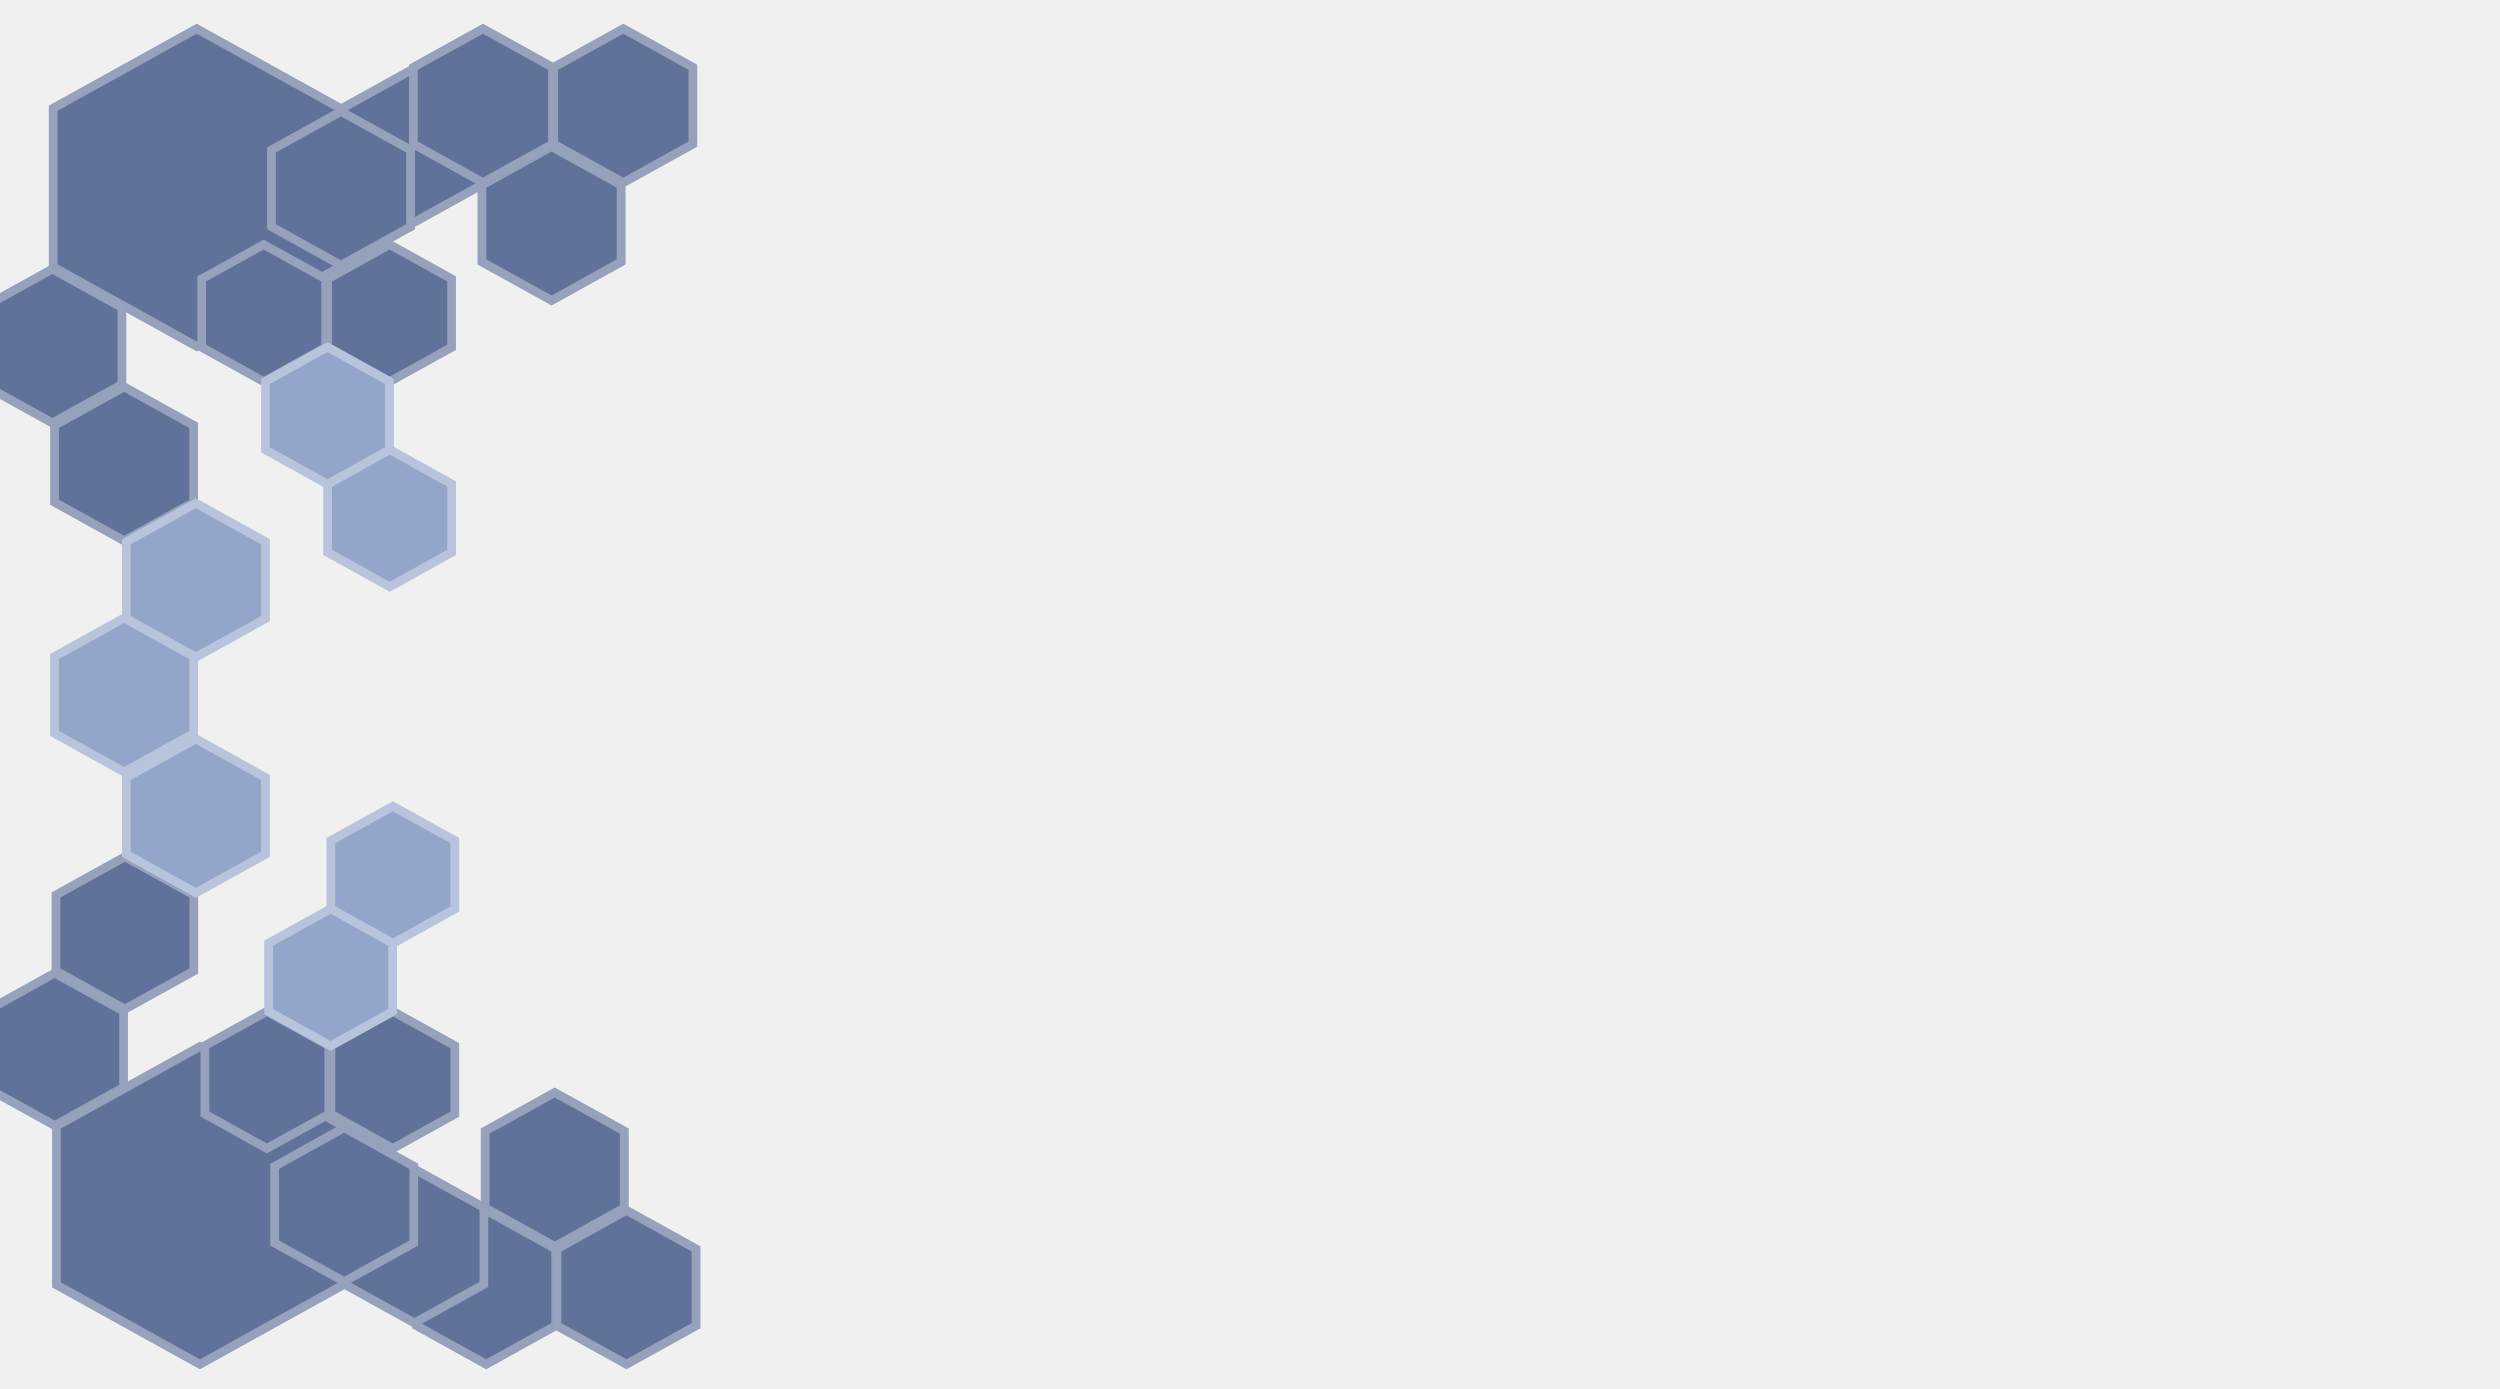
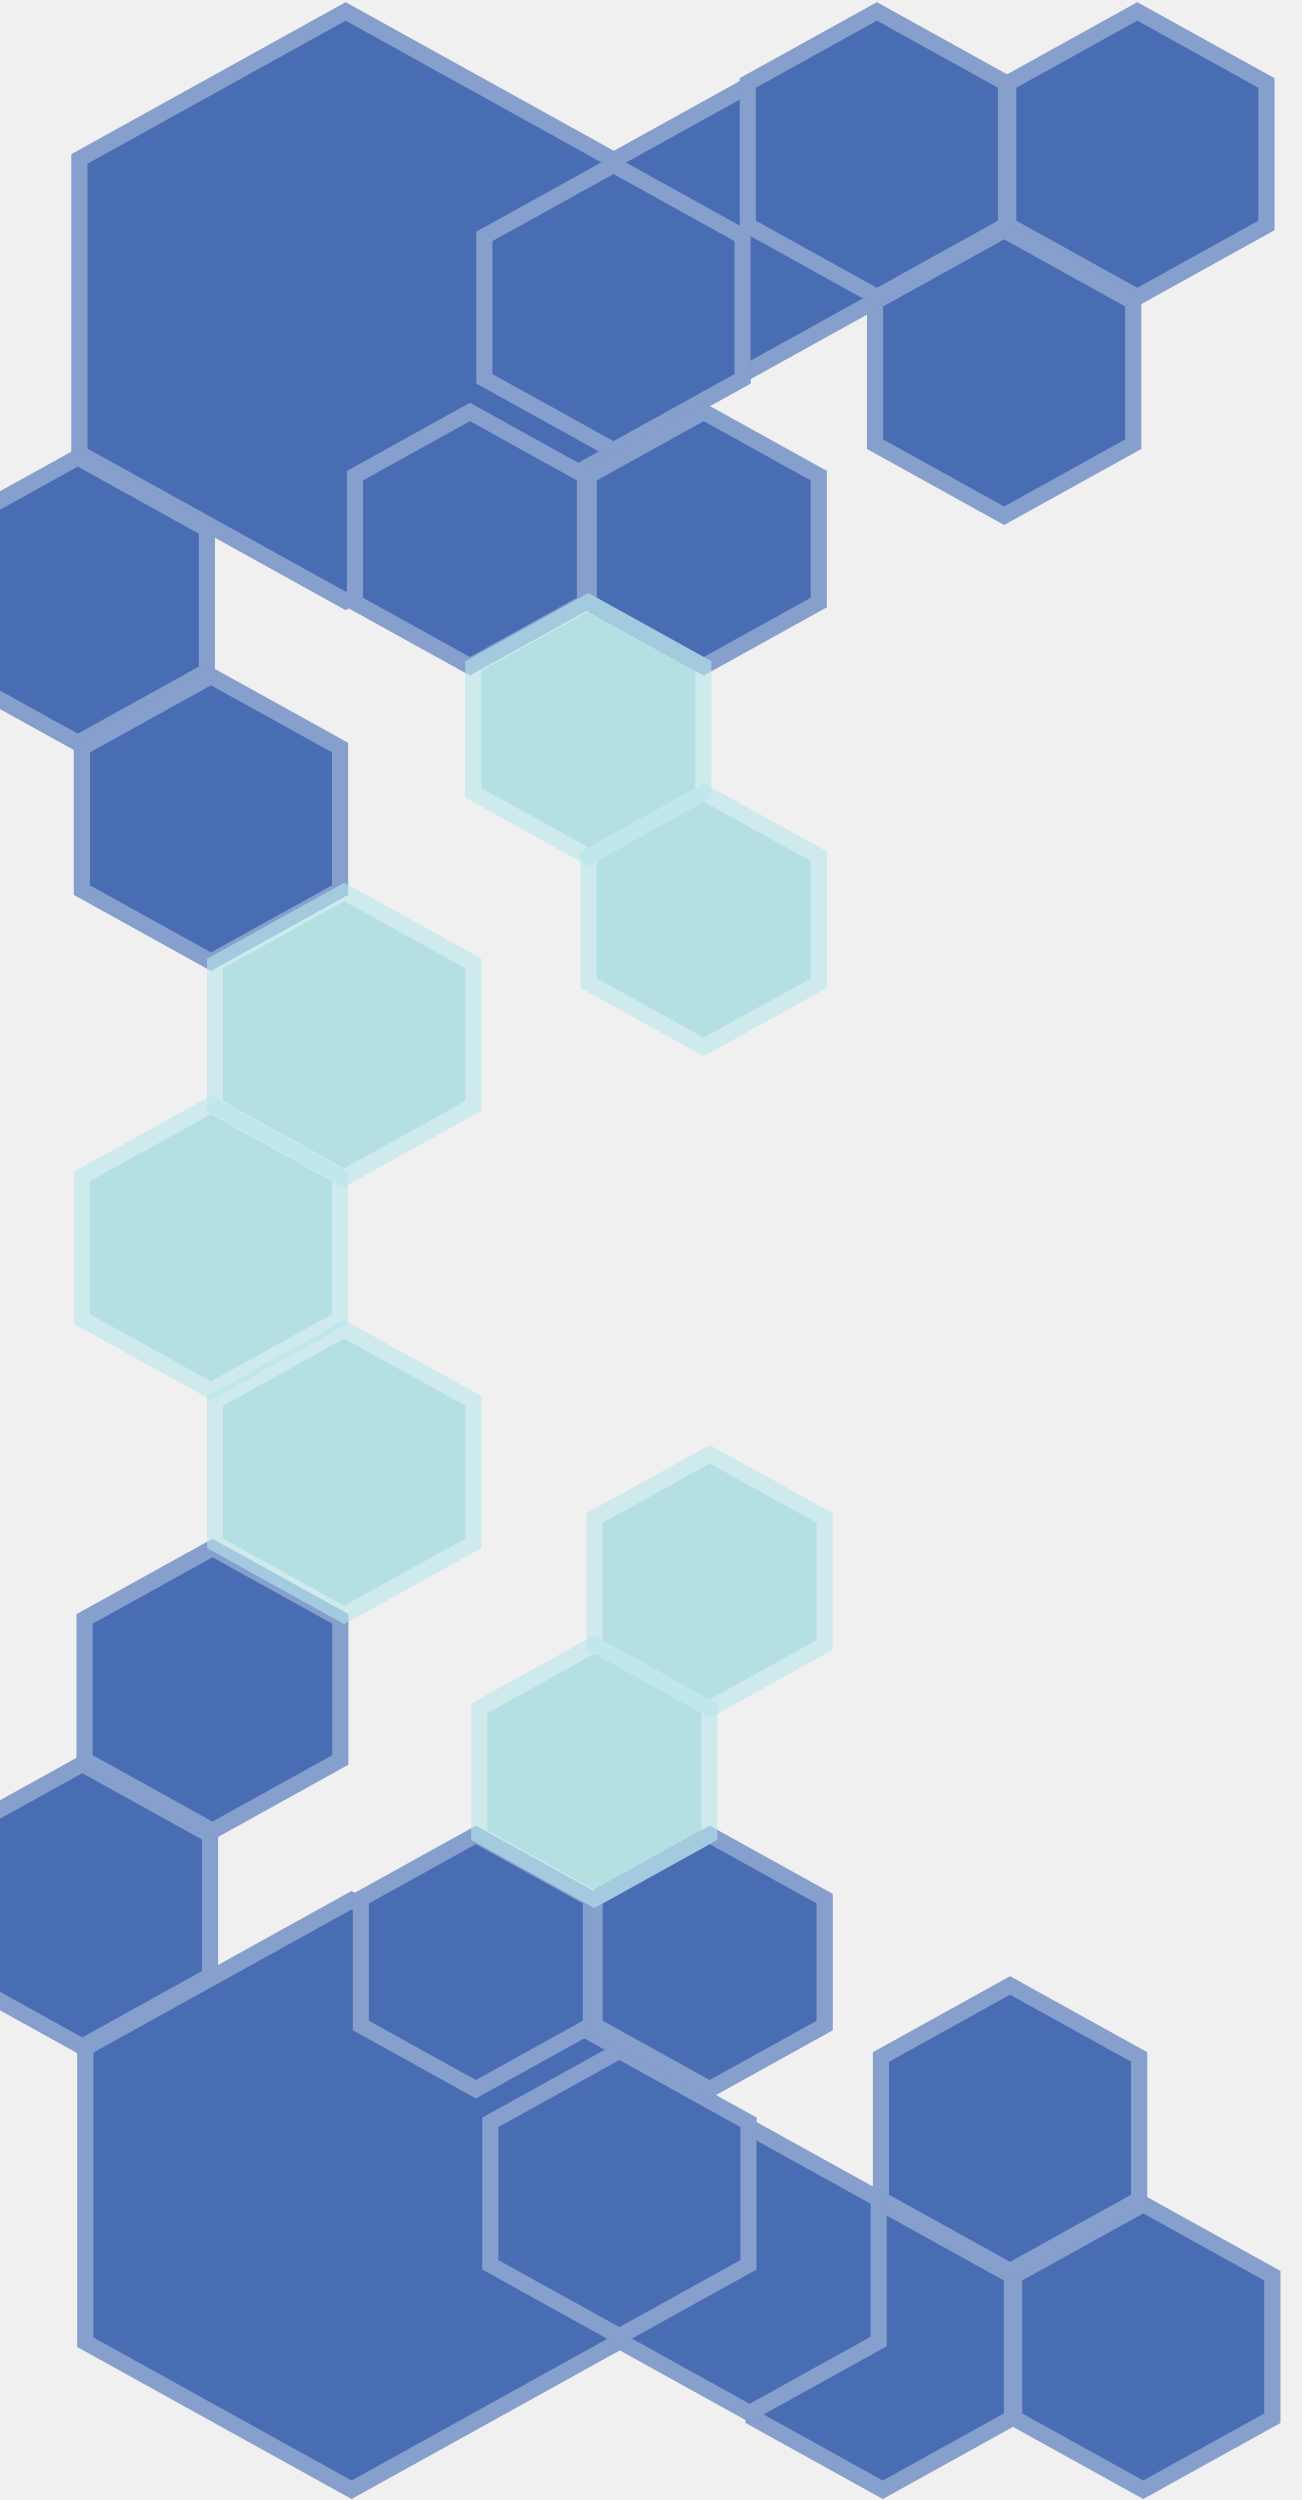
- <svg xmlns="http://www.w3.org/2000/svg" width="1440" height="800" viewBox="0 0 1440 800" fill="none">
-   <path d="M113.283 13.702L198.407 60.87V155.205L113.283 202.373L28.158 155.205V60.87L113.283 13.702Z" fill="#607299" />
-   <path d="M30.658 62.343L113.283 16.56L195.907 62.343V153.732L113.283 199.515L30.658 153.733V62.343Z" stroke="white" stroke-opacity="0.34" stroke-width="5" />
-   <path d="M236.838 37.507L279.401 61.09V108.258L236.838 131.842L194.276 108.258V61.09L236.838 37.507Z" fill="#607299" />
-   <path d="M196.776 62.563L236.838 40.365L276.901 62.563V106.785L236.838 128.984L196.776 106.785V62.563Z" stroke="white" stroke-opacity="0.34" stroke-width="5" />
-   <path d="M196.419 61.311L238.981 84.895V132.062L196.419 155.646L153.856 132.062V84.895L196.419 61.311Z" fill="#607299" />
-   <path d="M156.356 86.368L196.419 64.169L236.481 86.368V130.589L196.419 152.788L156.356 130.589V86.368Z" stroke="white" stroke-opacity="0.34" stroke-width="5" />
-   <path d="M224.437 256.153L262.623 277.312V319.631L224.437 340.79L186.25 319.631V277.312L224.437 256.153Z" fill="#93A5C9" />
-   <path d="M188.75 278.785L224.437 259.011L260.123 278.785V318.158L224.437 337.932L188.75 318.158V278.785Z" stroke="white" stroke-opacity="0.34" stroke-width="5" />
-   <path d="M224.437 138.013L262.623 159.173V201.491L224.437 222.651L186.25 201.491V159.173L224.437 138.013Z" fill="#607299" />
-   <path d="M188.75 160.646L224.437 140.872L260.123 160.646V200.019L224.437 219.793L188.75 200.019V160.646Z" stroke="white" stroke-opacity="0.34" stroke-width="5" />
-   <path d="M30.147 152.12L72.709 175.704V222.871L30.147 246.455L-12.416 222.871V175.704L30.147 152.12Z" fill="#607299" />
-   <path d="M-9.916 177.176L30.147 154.978L70.209 177.176V221.398L30.147 243.597L-9.916 221.398V177.176Z" stroke="white" stroke-opacity="0.34" stroke-width="5" />
-   <path d="M71.485 220.006L114.047 243.59V290.757L71.485 314.341L28.923 290.757V243.59L71.485 220.006Z" fill="#607299" />
-   <path d="M31.423 245.063L71.485 222.864L111.547 245.063V289.284L71.485 311.483L31.423 289.284V245.063Z" stroke="white" stroke-opacity="0.34" stroke-width="5" />
-   <path d="M112.823 287.01L155.386 310.594V357.762L112.823 381.346L70.261 357.762V310.594L112.823 287.01Z" fill="#93A5C9" />
-   <path d="M72.761 312.067L112.823 289.869L152.886 312.067V356.289L112.823 378.488L72.761 356.289V312.067Z" stroke="white" stroke-opacity="0.34" stroke-width="5" />
-   <path d="M71.485 353.133L114.047 376.717V423.885L71.485 447.469L28.923 423.885V376.717L71.485 353.133Z" fill="#93A5C9" />
-   <path d="M31.423 378.19L71.485 355.991L111.547 378.19V422.412L71.485 444.611L31.423 422.412V378.19Z" stroke="white" stroke-opacity="0.34" stroke-width="5" />
-   <path d="M31.525 557.674L73.689 581.037V627.764L31.525 651.127L-10.64 627.764V581.037L31.525 557.674Z" fill="#607299" />
-   <path d="M-8.14 582.51L31.525 560.532L71.189 582.51V626.291L31.525 648.269L-8.14 626.291V582.51Z" stroke="white" stroke-opacity="0.34" stroke-width="5" />
-   <path d="M71.944 490.669L114.109 514.032V560.759L71.944 584.123L29.78 560.759V514.032L71.944 490.669Z" fill="#607299" />
-   <path d="M32.28 515.505L71.944 493.527L111.609 515.505V559.286L71.944 581.265L32.28 559.286V515.505Z" stroke="white" stroke-opacity="0.34" stroke-width="5" />
-   <path d="M359.016 13.702L401.578 37.286V84.454L359.016 108.038L316.454 84.454V37.286L359.016 13.702Z" fill="#607299" />
-   <path d="M318.954 38.759L359.016 16.56L399.078 38.759V82.981L359.016 105.18L318.954 82.981V38.759Z" stroke="white" stroke-opacity="0.34" stroke-width="5" />
-   <path d="M317.678 81.588L360.24 105.172V152.34L317.678 175.924L275.115 152.34V105.172L317.678 81.588Z" fill="#607299" />
-   <path d="M277.615 106.645L317.678 84.447L357.74 106.645V150.867L317.678 173.066L277.615 150.867V106.645Z" stroke="white" stroke-opacity="0.34" stroke-width="5" />
-   <path d="M278.177 13.702L320.739 37.286V84.454L278.177 108.038L235.614 84.454V37.286L278.177 13.702Z" fill="#607299" />
-   <path d="M238.114 38.759L278.177 16.56L318.239 38.759V82.981L278.177 105.18L238.114 82.981V38.759Z" stroke="white" stroke-opacity="0.34" stroke-width="5" />
-   <path d="M151.865 138.013L190.052 159.173V201.491L151.865 222.651L113.679 201.491V159.173L151.865 138.013Z" fill="#607299" />
-   <path d="M116.179 160.646L151.865 140.872L187.552 160.646V200.019L151.865 219.793L116.179 200.019V160.646Z" stroke="white" stroke-opacity="0.34" stroke-width="5" />
-   <path d="M115.12 788.663L200.245 741.496V647.16L115.12 599.992L29.995 647.16V741.496L115.12 788.663Z" fill="#607299" />
-   <path d="M32.495 740.023L115.12 785.805L197.745 740.023V648.633L115.12 602.851L32.495 648.633V740.023Z" stroke="white" stroke-opacity="0.34" stroke-width="5" />
-   <path d="M280.014 788.663L322.576 765.079V717.912L280.014 694.328L237.452 717.912V765.079L280.014 788.663Z" fill="#607299" />
-   <path d="M239.952 763.607L280.014 785.805L320.076 763.607V719.385L280.014 697.186L239.952 719.385V763.607Z" stroke="white" stroke-opacity="0.34" stroke-width="5" />
-   <path d="M360.853 788.663L403.415 765.079V717.912L360.853 694.328L318.291 717.912V765.079L360.853 788.663Z" fill="#607299" />
-   <path d="M320.791 763.607L360.853 785.805L400.915 763.607V719.385L360.853 697.186L320.791 719.385V763.607Z" stroke="white" stroke-opacity="0.34" stroke-width="5" />
-   <path d="M319.515 720.777L362.077 697.193V650.025L319.515 626.442L276.953 650.025V697.193L319.515 720.777Z" fill="#607299" />
-   <path d="M279.453 695.72L319.515 717.919L359.577 695.72V651.498L319.515 629.3L279.453 651.498V695.72Z" stroke="white" stroke-opacity="0.34" stroke-width="5" />
-   <path d="M238.675 764.859L281.238 741.275V694.107L238.675 670.524L196.113 694.107V741.275L238.675 764.859Z" fill="#607299" />
-   <path d="M198.613 739.802L238.675 762.001L278.738 739.802V695.58L238.675 673.382L198.613 695.58V739.802Z" stroke="white" stroke-opacity="0.34" stroke-width="5" />
-   <path d="M198.256 741.055L240.818 717.471V670.303L198.256 646.719L155.694 670.303V717.471L198.256 741.055Z" fill="#607299" />
-   <path d="M158.194 715.998L198.256 738.197L238.318 715.998V671.776L198.256 649.577L158.194 671.776V715.998Z" stroke="white" stroke-opacity="0.34" stroke-width="5" />
-   <path d="M153.702 664.352L191.889 643.193V600.874L153.702 579.715L115.516 600.874V643.193L153.702 664.352Z" fill="#607299" />
-   <path d="M118.016 641.72L153.702 661.494L189.389 641.72V602.347L153.702 582.573L118.016 602.347V641.72Z" stroke="white" stroke-opacity="0.34" stroke-width="5" />
-   <path d="M226.274 546.212L264.461 525.053V482.734L226.274 461.575L188.087 482.734V525.053L226.274 546.212Z" fill="#93A5C9" />
-   <path d="M190.587 523.58L226.274 543.354L261.961 523.58V484.207L226.274 464.433L190.587 484.207V523.58Z" stroke="white" stroke-opacity="0.34" stroke-width="5" />
-   <path d="M226.274 664.352L264.461 643.193V600.874L226.274 579.715L188.087 600.874V643.193L226.274 664.352Z" fill="#607299" />
-   <path d="M190.587 641.72L226.274 661.494L261.961 641.72V602.347L226.274 582.573L190.587 602.347V641.72Z" stroke="white" stroke-opacity="0.34" stroke-width="5" />
-   <path d="M190.447 605.282L228.634 584.123V541.804L190.447 520.645L152.261 541.804V584.123L190.447 605.282Z" fill="#93A5C9" />
-   <path d="M154.761 582.65L190.447 602.424L226.134 582.65V543.277L190.447 523.503L154.761 543.277V582.65Z" stroke="white" stroke-opacity="0.34" stroke-width="5" />
-   <path d="M112.823 422.783L155.386 446.367V493.534L112.823 517.118L70.261 493.534V446.367L112.823 422.783Z" fill="#93A5C9" />
-   <path d="M72.761 447.84L112.823 425.641L152.886 447.84V492.062L112.823 514.26L72.761 492.062V447.84Z" stroke="white" stroke-opacity="0.34" stroke-width="5" />
-   <path d="M188.61 197.083L226.797 218.243V260.561L188.61 281.721L150.424 260.561V218.243L188.61 197.083Z" fill="#93A5C9" />
-   <path d="M152.924 219.715L188.61 199.941L224.297 219.715V259.088L188.61 278.862L152.924 259.088V219.715Z" stroke="white" stroke-opacity="0.34" stroke-width="5" />
+ <svg xmlns="http://www.w3.org/2000/svg" width="404" height="776" viewBox="0 0 404 776" fill="none">
+   <path d="M107.283 0.702L192.407 47.87V142.205L107.283 189.373L22.158 142.205V47.87L107.283 0.702Z" fill="#486DB3" />
+   <path d="M24.658 49.343L107.283 3.56L189.907 49.343V140.732L107.283 186.515L24.658 140.732V49.343Z" stroke="white" stroke-opacity="0.34" stroke-width="5" />
+   <path d="M230.838 24.507L273.4 48.091V95.258L230.838 118.842L188.276 95.258V48.091L230.838 24.507Z" fill="#486DB3" />
+   <path d="M190.776 49.564L230.838 27.365L270.9 49.564V93.785L230.838 115.984L190.776 93.785V49.564Z" stroke="white" stroke-opacity="0.34" stroke-width="5" />
+   <path d="M190.419 48.31L232.981 71.894V119.062L190.419 142.646L147.856 119.062V71.894L190.419 48.31Z" fill="#486DB3" />
+   <path d="M150.356 73.367L190.419 51.169L230.481 73.367V117.589L190.419 139.788L150.356 117.589V73.367Z" stroke="white" stroke-opacity="0.34" stroke-width="5" />
+   <path d="M218.437 243.153L256.624 264.312V306.631L218.437 327.79L180.25 306.631V264.312L218.437 243.153Z" fill="#5AC7D0" fill-opacity="0.4" />
+   <path d="M182.75 265.785L218.437 246.011L254.124 265.785V305.158L218.437 324.932L182.75 305.158V265.785Z" stroke="white" stroke-opacity="0.34" stroke-width="5" />
+   <path d="M218.437 125.014L256.624 146.173V188.492L218.437 209.651L180.25 188.492V146.173L218.437 125.014Z" fill="#486DB3" />
+   <path d="M182.75 147.646L218.437 127.872L254.124 147.646V187.019L218.437 206.793L182.75 187.019V147.646Z" stroke="white" stroke-opacity="0.34" stroke-width="5" />
+   <path d="M24.147 139.12L66.709 162.704V209.872L24.147 233.456L-18.416 209.872V162.704L24.147 139.12Z" fill="#486DB3" />
+   <path d="M-15.916 164.177L24.147 141.978L64.209 164.177V208.399L24.147 230.597L-15.916 208.399V164.177Z" stroke="white" stroke-opacity="0.34" stroke-width="5" />
+   <path d="M65.485 207.006L108.047 230.59V277.757L65.485 301.341L22.923 277.757V230.59L65.485 207.006Z" fill="#486DB3" />
+   <path d="M25.423 232.063L65.485 209.864L105.547 232.063V276.285L65.485 298.483L25.423 276.285V232.063Z" stroke="white" stroke-opacity="0.34" stroke-width="5" />
+   <path d="M106.823 274.01L149.386 297.594V344.762L106.823 368.346L64.261 344.762V297.594L106.823 274.01Z" fill="#5AC7D0" fill-opacity="0.4" />
+   <path d="M66.761 299.067L106.823 276.868L146.886 299.067V343.289L106.823 365.488L66.761 343.289V299.067Z" stroke="white" stroke-opacity="0.34" stroke-width="5" />
+   <path d="M65.485 340.133L108.047 363.717V410.885L65.485 434.469L22.923 410.885V363.717L65.485 340.133Z" fill="#5AC7D0" fill-opacity="0.4" />
+   <path d="M25.423 365.19L65.485 342.991L105.547 365.19V409.412L65.485 431.611L25.423 409.412V365.19Z" stroke="white" stroke-opacity="0.34" stroke-width="5" />
+   <path d="M25.525 544.674L67.689 568.037V614.764L25.525 638.128L-16.64 614.764V568.037L25.525 544.674Z" fill="#486DB3" />
+   <path d="M-14.14 569.51L25.525 547.532L65.189 569.51V613.291L25.525 635.269L-14.14 613.291V569.51Z" stroke="white" stroke-opacity="0.34" stroke-width="5" />
+   <path d="M65.944 477.669L108.109 501.032V547.759L65.944 571.123L23.78 547.759V501.032L65.944 477.669Z" fill="#486DB3" />
+   <path d="M26.28 502.505L65.944 480.527L105.609 502.505V546.286L65.944 568.265L26.28 546.286V502.505Z" stroke="white" stroke-opacity="0.34" stroke-width="5" />
+   <path d="M353.016 0.702L395.579 24.286V71.454L353.016 95.038L310.454 71.454V24.286L353.016 0.702Z" fill="#486DB3" />
+   <path d="M312.954 25.759L353.016 3.56L393.079 25.759V69.981L353.016 92.179L312.954 69.981V25.759Z" stroke="white" stroke-opacity="0.34" stroke-width="5" />
+   <path d="M311.678 68.588L354.24 92.172V139.339L311.678 162.923L269.116 139.339V92.172L311.678 68.588Z" fill="#486DB3" />
+   <path d="M271.616 93.645L311.678 71.446L351.74 93.645V137.867L311.678 160.065L271.616 137.867V93.645Z" stroke="white" stroke-opacity="0.34" stroke-width="5" />
+   <path d="M272.177 0.702L314.739 24.286V71.454L272.177 95.038L229.615 71.454V24.286L272.177 0.702Z" fill="#486DB3" />
+   <path d="M232.115 25.759L272.177 3.56L312.239 25.759V69.981L272.177 92.179L232.115 69.981V25.759Z" stroke="white" stroke-opacity="0.34" stroke-width="5" />
+   <path d="M145.865 125.014L184.052 146.173V188.492L145.865 209.651L107.679 188.492V146.173L145.865 125.014Z" fill="#486DB3" />
+   <path d="M110.179 147.646L145.865 127.872L181.552 147.646V187.019L145.865 206.793L110.179 187.019V147.646Z" stroke="white" stroke-opacity="0.34" stroke-width="5" />
+   <path d="M109.12 775.663L194.245 728.495V634.16L109.12 586.992L23.995 634.16V728.495L109.12 775.663Z" fill="#486DB3" />
+   <path d="M26.495 727.023L109.12 772.805L191.745 727.022V635.633L109.12 589.85L26.495 635.633V727.023Z" stroke="white" stroke-opacity="0.34" stroke-width="5" />
+   <path d="M274.014 775.663L316.576 752.079V704.912L274.014 681.328L231.452 704.912V752.079L274.014 775.663Z" fill="#486DB3" />
+   <path d="M233.952 750.606L274.014 772.805L314.076 750.606V706.384L274.014 684.186L233.952 706.384V750.606Z" stroke="white" stroke-opacity="0.34" stroke-width="5" />
+   <path d="M354.853 775.663L397.415 752.079V704.912L354.853 681.328L312.291 704.912V752.079L354.853 775.663Z" fill="#486DB3" />
+   <path d="M314.791 750.606L354.853 772.805L394.915 750.606V706.384L354.853 684.186L314.791 706.384V750.606Z" stroke="white" stroke-opacity="0.34" stroke-width="5" />
+   <path d="M313.515 707.777L356.077 684.193V637.025L313.515 613.441L270.953 637.025V684.193L313.515 707.777Z" fill="#486DB3" />
+   <path d="M273.453 682.72L313.515 704.919L353.577 682.72V638.498L313.515 616.3L273.453 638.498V682.72Z" stroke="white" stroke-opacity="0.34" stroke-width="5" />
+   <path d="M232.675 751.858L275.238 728.275V681.107L232.675 657.523L190.113 681.107V728.275L232.675 751.858Z" fill="#486DB3" />
+   <path d="M192.613 726.802L232.675 749L272.738 726.802V682.58L232.675 660.381L192.613 682.58V726.802Z" stroke="white" stroke-opacity="0.34" stroke-width="5" />
+   <path d="M192.256 728.054L234.818 704.47V657.303L192.256 633.719L149.694 657.303V704.47L192.256 728.054Z" fill="#486DB3" />
+   <path d="M152.194 702.997L192.256 725.196L232.318 702.997V658.776L192.256 636.577L152.194 658.776V702.997Z" stroke="white" stroke-opacity="0.34" stroke-width="5" />
+   <path d="M147.703 651.352L185.889 630.192V587.874L147.703 566.714L109.516 587.874V630.192L147.703 651.352Z" fill="#486DB3" />
+   <path d="M112.016 628.719L147.703 648.493L183.389 628.719V589.346L147.703 569.572L112.016 589.346V628.719Z" stroke="white" stroke-opacity="0.34" stroke-width="5" />
+   <path d="M220.274 533.212L258.461 512.053V469.734L220.274 448.575L182.087 469.734V512.053L220.274 533.212Z" fill="#5AC7D0" fill-opacity="0.4" />
+   <path d="M184.587 510.58L220.274 530.354L255.961 510.58V471.207L220.274 451.433L184.587 471.207V510.58Z" stroke="white" stroke-opacity="0.34" stroke-width="5" />
+   <path d="M220.274 651.352L258.461 630.192V587.874L220.274 566.714L182.087 587.874V630.192L220.274 651.352Z" fill="#486DB3" />
+   <path d="M184.587 628.719L220.274 648.493L255.961 628.719V589.346L220.274 569.572L184.587 589.346V628.719Z" stroke="white" stroke-opacity="0.34" stroke-width="5" />
+   <path d="M184.448 592.282L222.634 571.122V528.804L184.448 507.644L146.261 528.804V571.122L184.448 592.282Z" fill="#5AC7D0" fill-opacity="0.4" />
+   <path d="M148.761 569.65L184.448 589.424L220.134 569.65V530.277L184.448 510.502L148.761 530.277V569.65Z" stroke="white" stroke-opacity="0.34" stroke-width="5" />
+   <path d="M106.823 409.783L149.386 433.367V480.534L106.823 504.118L64.261 480.534V433.367L106.823 409.783Z" fill="#5AC7D0" fill-opacity="0.4" />
+   <path d="M66.761 434.839L106.823 412.641L146.886 434.839V479.061L106.823 501.26L66.761 479.061V434.839Z" stroke="white" stroke-opacity="0.34" stroke-width="5" />
+   <path d="M182.61 184.083L220.797 205.242V247.561L182.61 268.72L144.424 247.561V205.242L182.61 184.083Z" fill="#5AC7D0" fill-opacity="0.4" />
+   <path d="M146.924 206.715L182.61 186.941L218.297 206.715V246.088L182.61 265.862L146.924 246.088V206.715Z" stroke="white" stroke-opacity="0.34" stroke-width="5" />
</svg>
